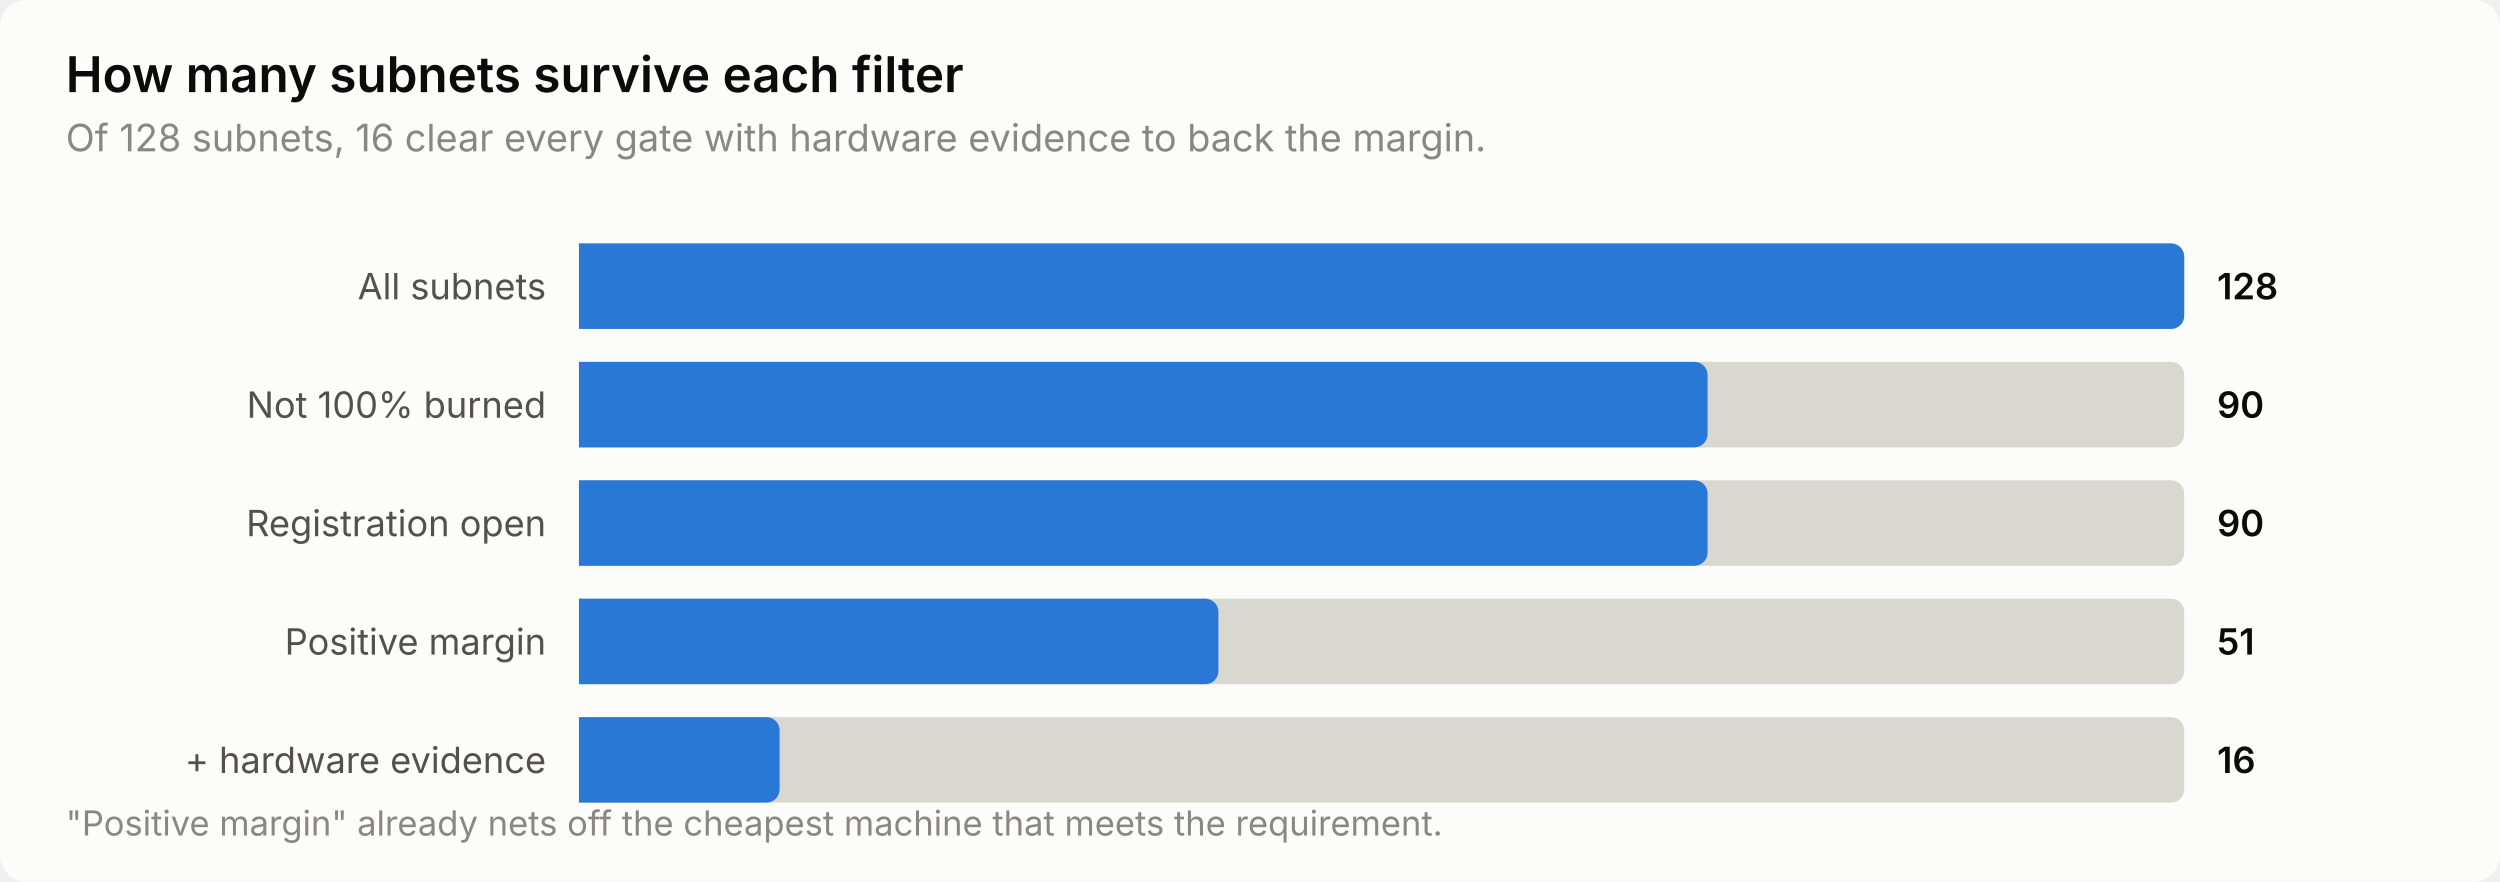
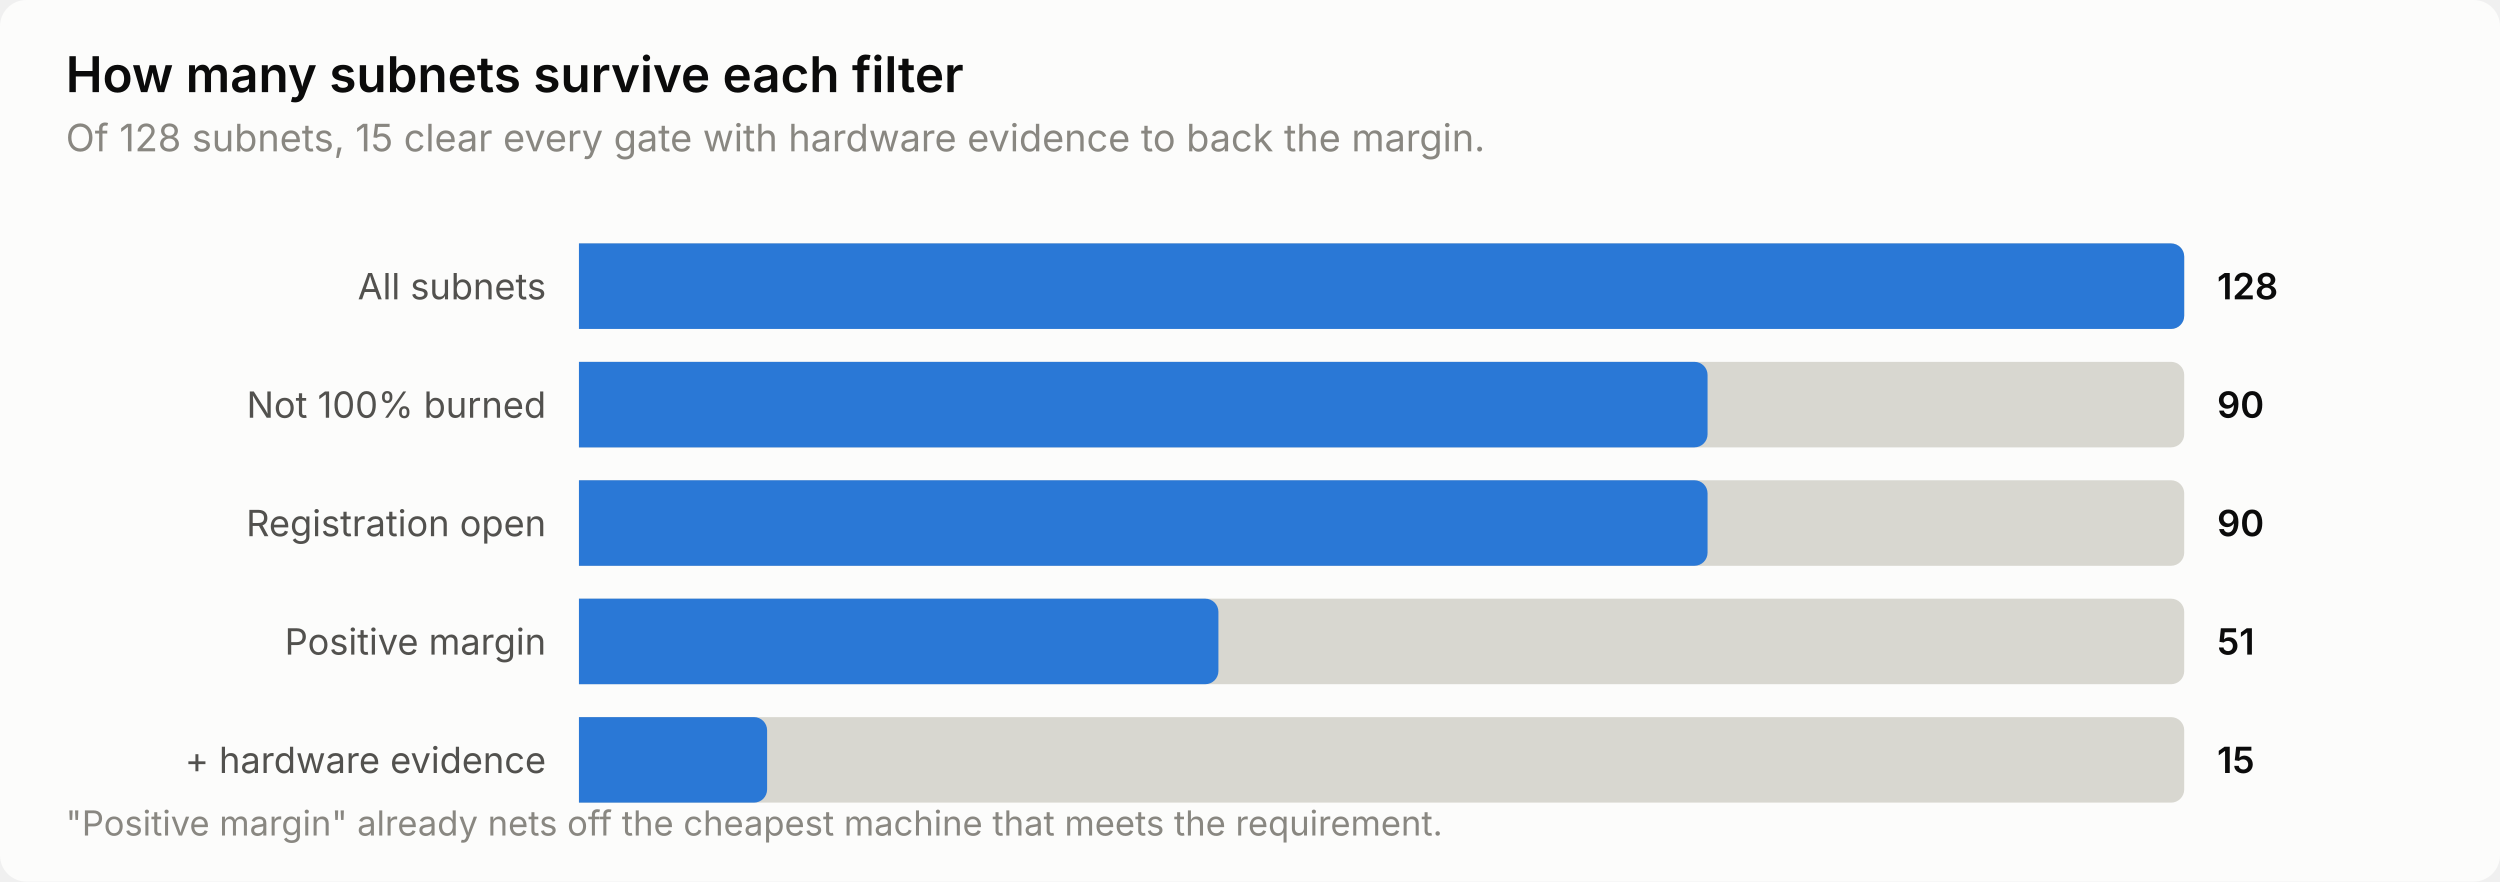
<svg xmlns="http://www.w3.org/2000/svg" width="760" height="268" viewBox="0 0 760 268" role="img" aria-label="How many subnets survive each filter">
  <style>
    text { font-family: system-ui, -apple-system, 'Segoe UI', sans-serif; }
    .t-title { font-size: 15px; font-weight: 600; }
    .t-sub { font-size: 11.5px; }
    .t-lab { font-size: 11px; }
    .t-val { font-size: 11px; font-weight: 600; font-variant-numeric: tabular-nums; }
    .t-tick { font-size: 10.5px; font-variant-numeric: tabular-nums; }

    .surface { fill: #fcfcfb; }
    .ink { fill: #0b0b0b; }
    .ink2 { fill: #52514e; }
    .muted { fill: #898781; }
    .grid { stroke: #e1e0d9; }
    .axis { stroke: #c3c2b7; }
    .accent { fill: #2a78d6; }
    .critical { fill: #d03b3b; }
    .deemph { fill: #d8d7d0; }

    @media (prefers-color-scheme: dark) {
      .surface { fill: #1a1a19; }
      .ink { fill: #ffffff; }
      .ink2 { fill: #c3c2b7; }
      .muted { fill: #898781; }
      .grid { stroke: #2c2c2a; }
      .axis { stroke: #383835; }
      .accent { fill: #3987e5; }
      .deemph { fill: #3a3a37; }
    }
</style>
  <rect class="surface" width="760" height="268" rx="8" />
  <text class="ink t-title" x="20" y="28">How many subnets survive each filter</text>
-   <text class="muted t-sub" x="20" y="46">Of 128 subnets, 16 clear every gate with hardware evidence to back the margin.</text>
+   <text class="muted t-sub" x="20" y="46">Of 128 subnets, 15 clear every gate with hardware evidence to back the margin.</text>
  <text class="ink2 t-lab" x="166" y="91" text-anchor="end">All subnets</text>
  <path class="deemph" d="M176.0,74.0 H660.0 a4.0,4.0 0 0 1 4.0,4.0 V96.0 a4.0,4.0 0 0 1 -4.0,4.0 H176.0 Z" />
  <path class="accent" d="M176.0,74.0 H660.0 a4.0,4.0 0 0 1 4.0,4.0 V96.0 a4.0,4.0 0 0 1 -4.0,4.0 H176.0 Z" />
  <text class="ink t-val" x="674" y="91">128</text>
  <text class="ink2 t-lab" x="166" y="127" text-anchor="end">Not 100% burned</text>
  <path class="deemph" d="M176.0,110.0 H660.0 a4.0,4.0 0 0 1 4.0,4.0 V132.0 a4.0,4.0 0 0 1 -4.0,4.0 H176.0 Z" />
  <path class="accent" d="M176.0,110.0 H515.1 a4.0,4.0 0 0 1 4.0,4.0 V132.0 a4.0,4.0 0 0 1 -4.0,4.0 H176.0 Z" />
  <text class="ink t-val" x="674" y="127">90</text>
  <text class="ink2 t-lab" x="166" y="163" text-anchor="end">Registration open</text>
  <path class="deemph" d="M176.0,146.0 H660.0 a4.0,4.0 0 0 1 4.0,4.0 V168.0 a4.0,4.0 0 0 1 -4.0,4.0 H176.0 Z" />
  <path class="accent" d="M176.0,146.0 H515.1 a4.0,4.0 0 0 1 4.0,4.0 V168.0 a4.0,4.0 0 0 1 -4.0,4.0 H176.0 Z" />
  <text class="ink t-val" x="674" y="163">90</text>
  <text class="ink2 t-lab" x="166" y="199" text-anchor="end">Positive margin</text>
  <path class="deemph" d="M176.0,182.0 H660.0 a4.0,4.0 0 0 1 4.0,4.0 V204.0 a4.0,4.0 0 0 1 -4.0,4.0 H176.0 Z" />
  <path class="accent" d="M176.0,182.0 H366.4 a4.0,4.0 0 0 1 4.0,4.0 V204.0 a4.0,4.0 0 0 1 -4.0,4.0 H176.0 Z" />
  <text class="ink t-val" x="674" y="199">51</text>
  <text class="ink2 t-lab" x="166" y="235" text-anchor="end">+ hardware evidence</text>
  <path class="deemph" d="M176.0,218.0 H660.0 a4.0,4.0 0 0 1 4.0,4.0 V240.0 a4.0,4.0 0 0 1 -4.0,4.0 H176.0 Z" />
-   <path class="accent" d="M176.0,218.0 H233.0 a4.0,4.0 0 0 1 4.0,4.0 V240.0 a4.0,4.0 0 0 1 -4.0,4.0 H176.0 Z" />
-   <text class="ink t-val" x="674" y="235">16</text>
+   <path class="accent" d="M176.0,218.0 H229.2 a4.0,4.0 0 0 1 4.0,4.0 V240.0 a4.0,4.0 0 0 1 -4.0,4.0 H176.0 Z" />
+   <text class="ink t-val" x="674" y="235">15</text>
  <text class="muted t-tick" x="20" y="254">"Positive margin" already nets off the cheapest machine that meets the requirement.</text>
</svg>
